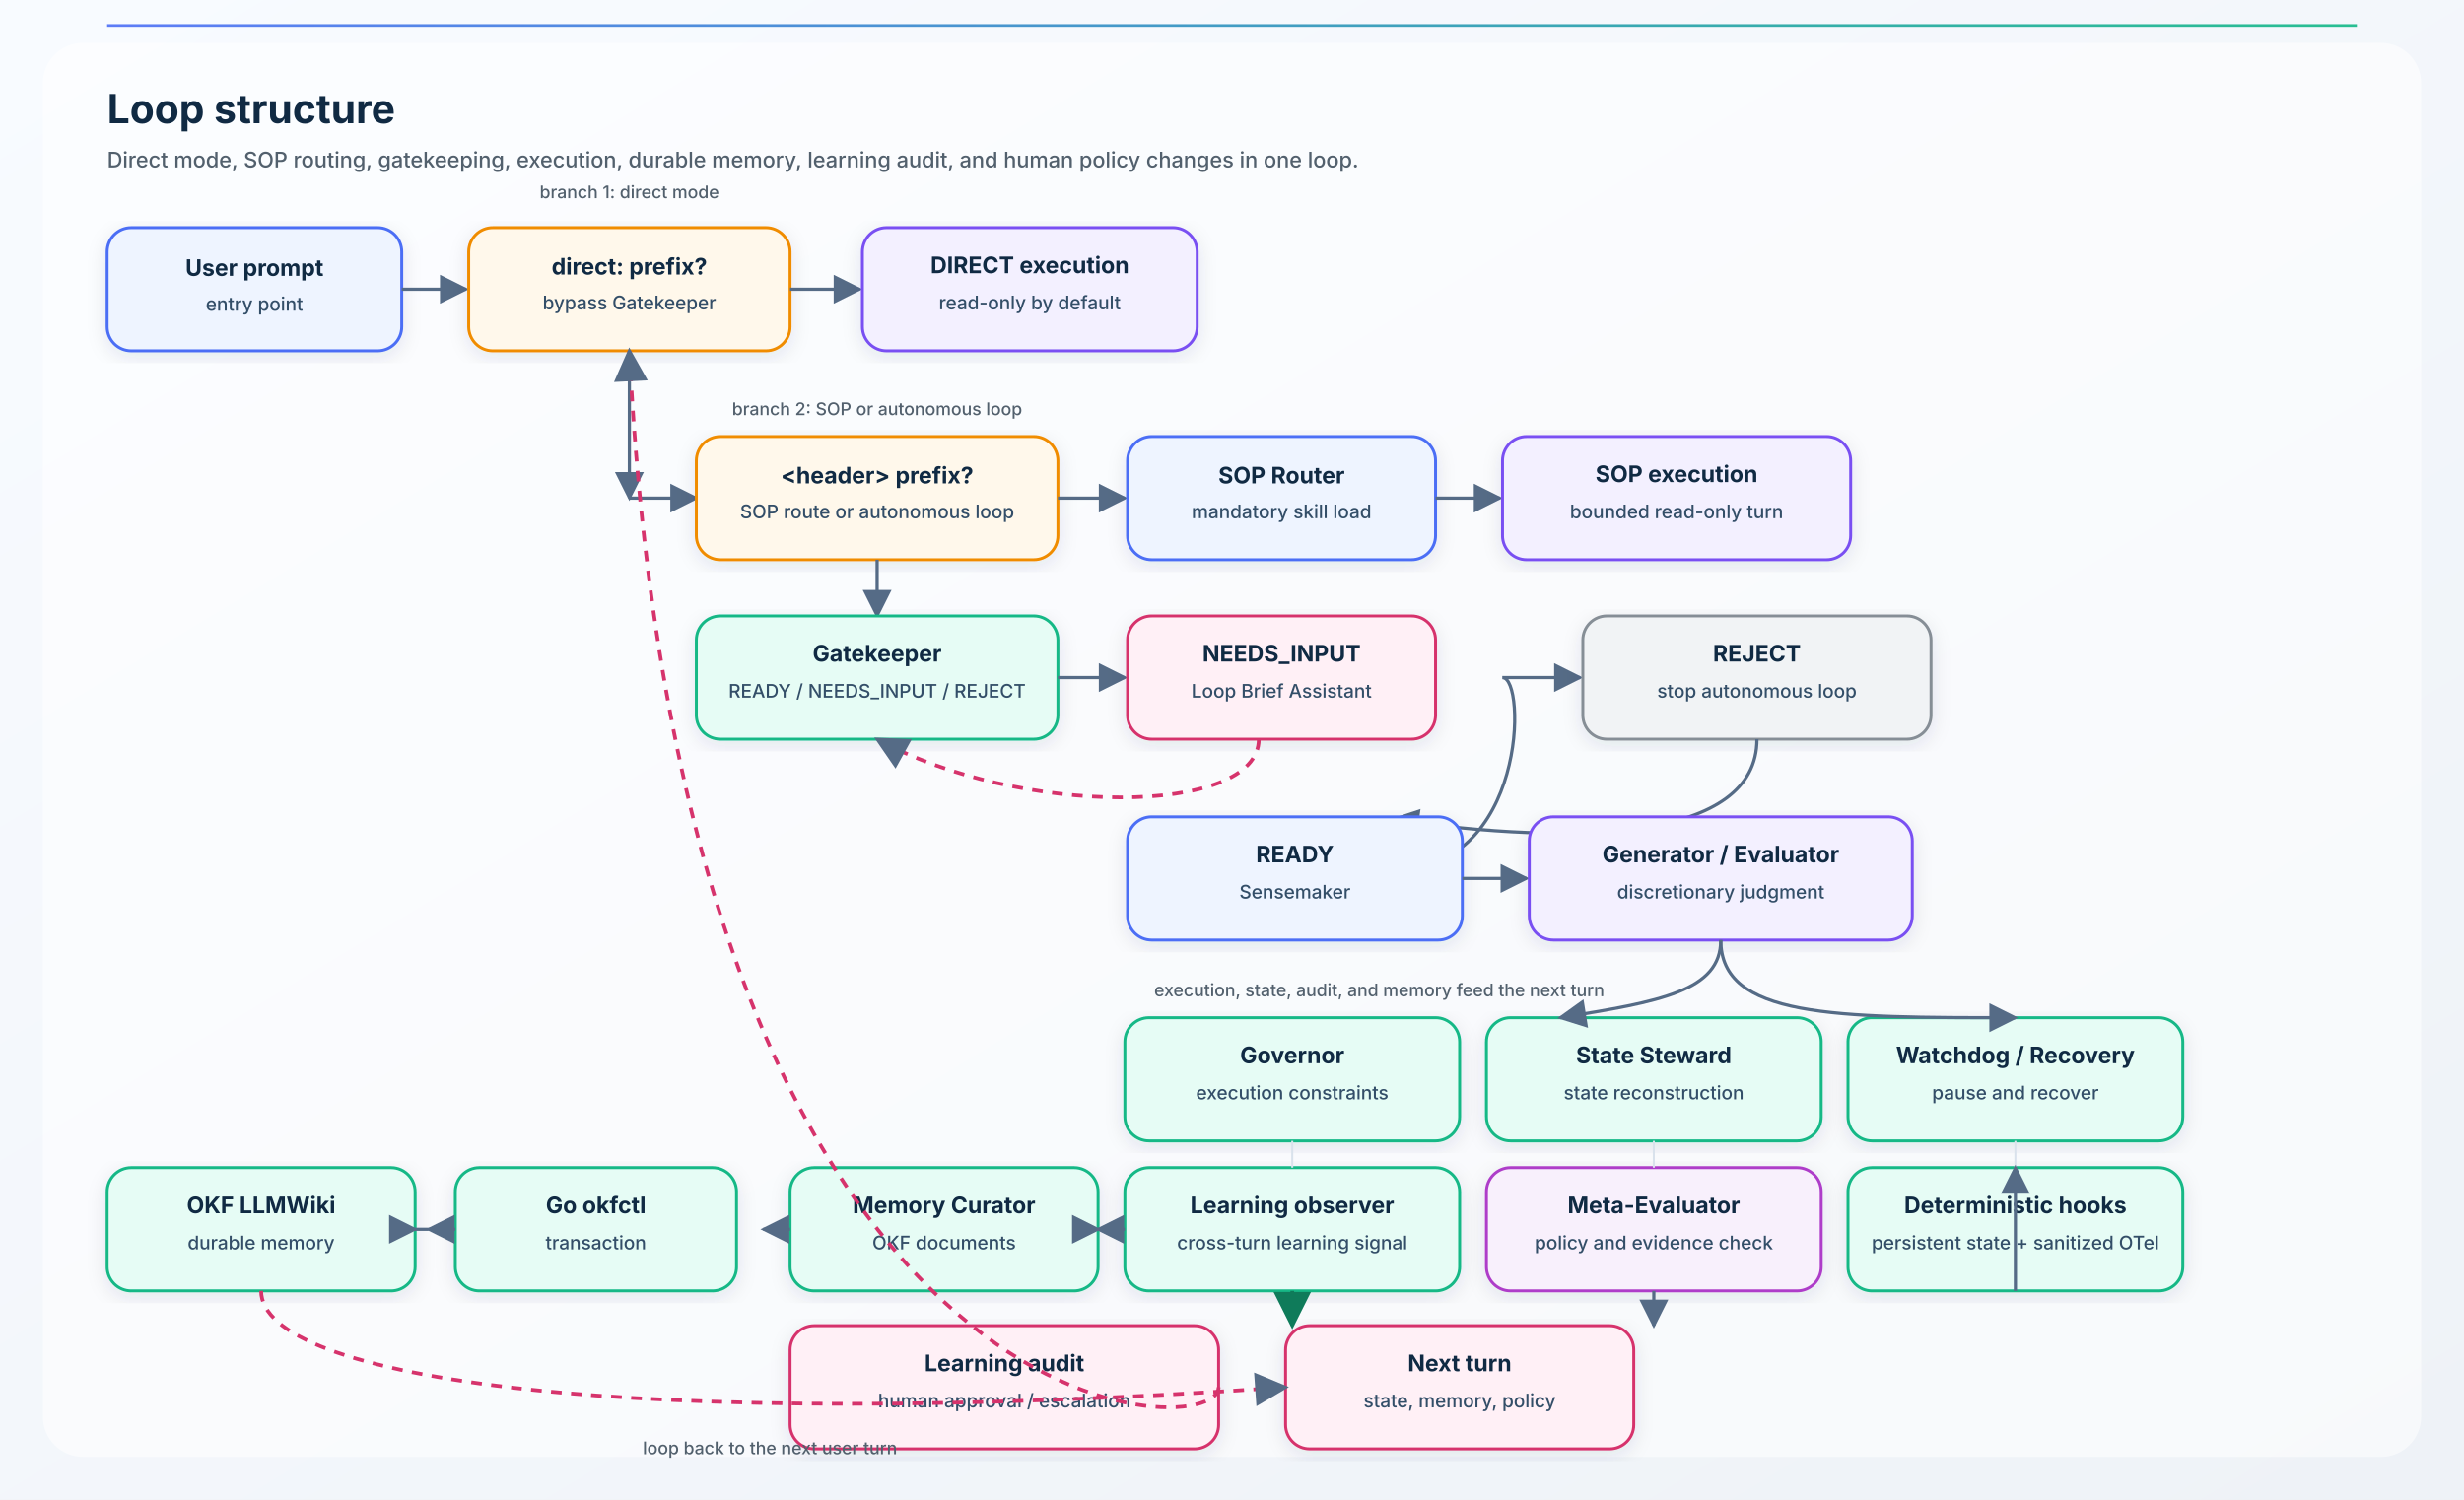
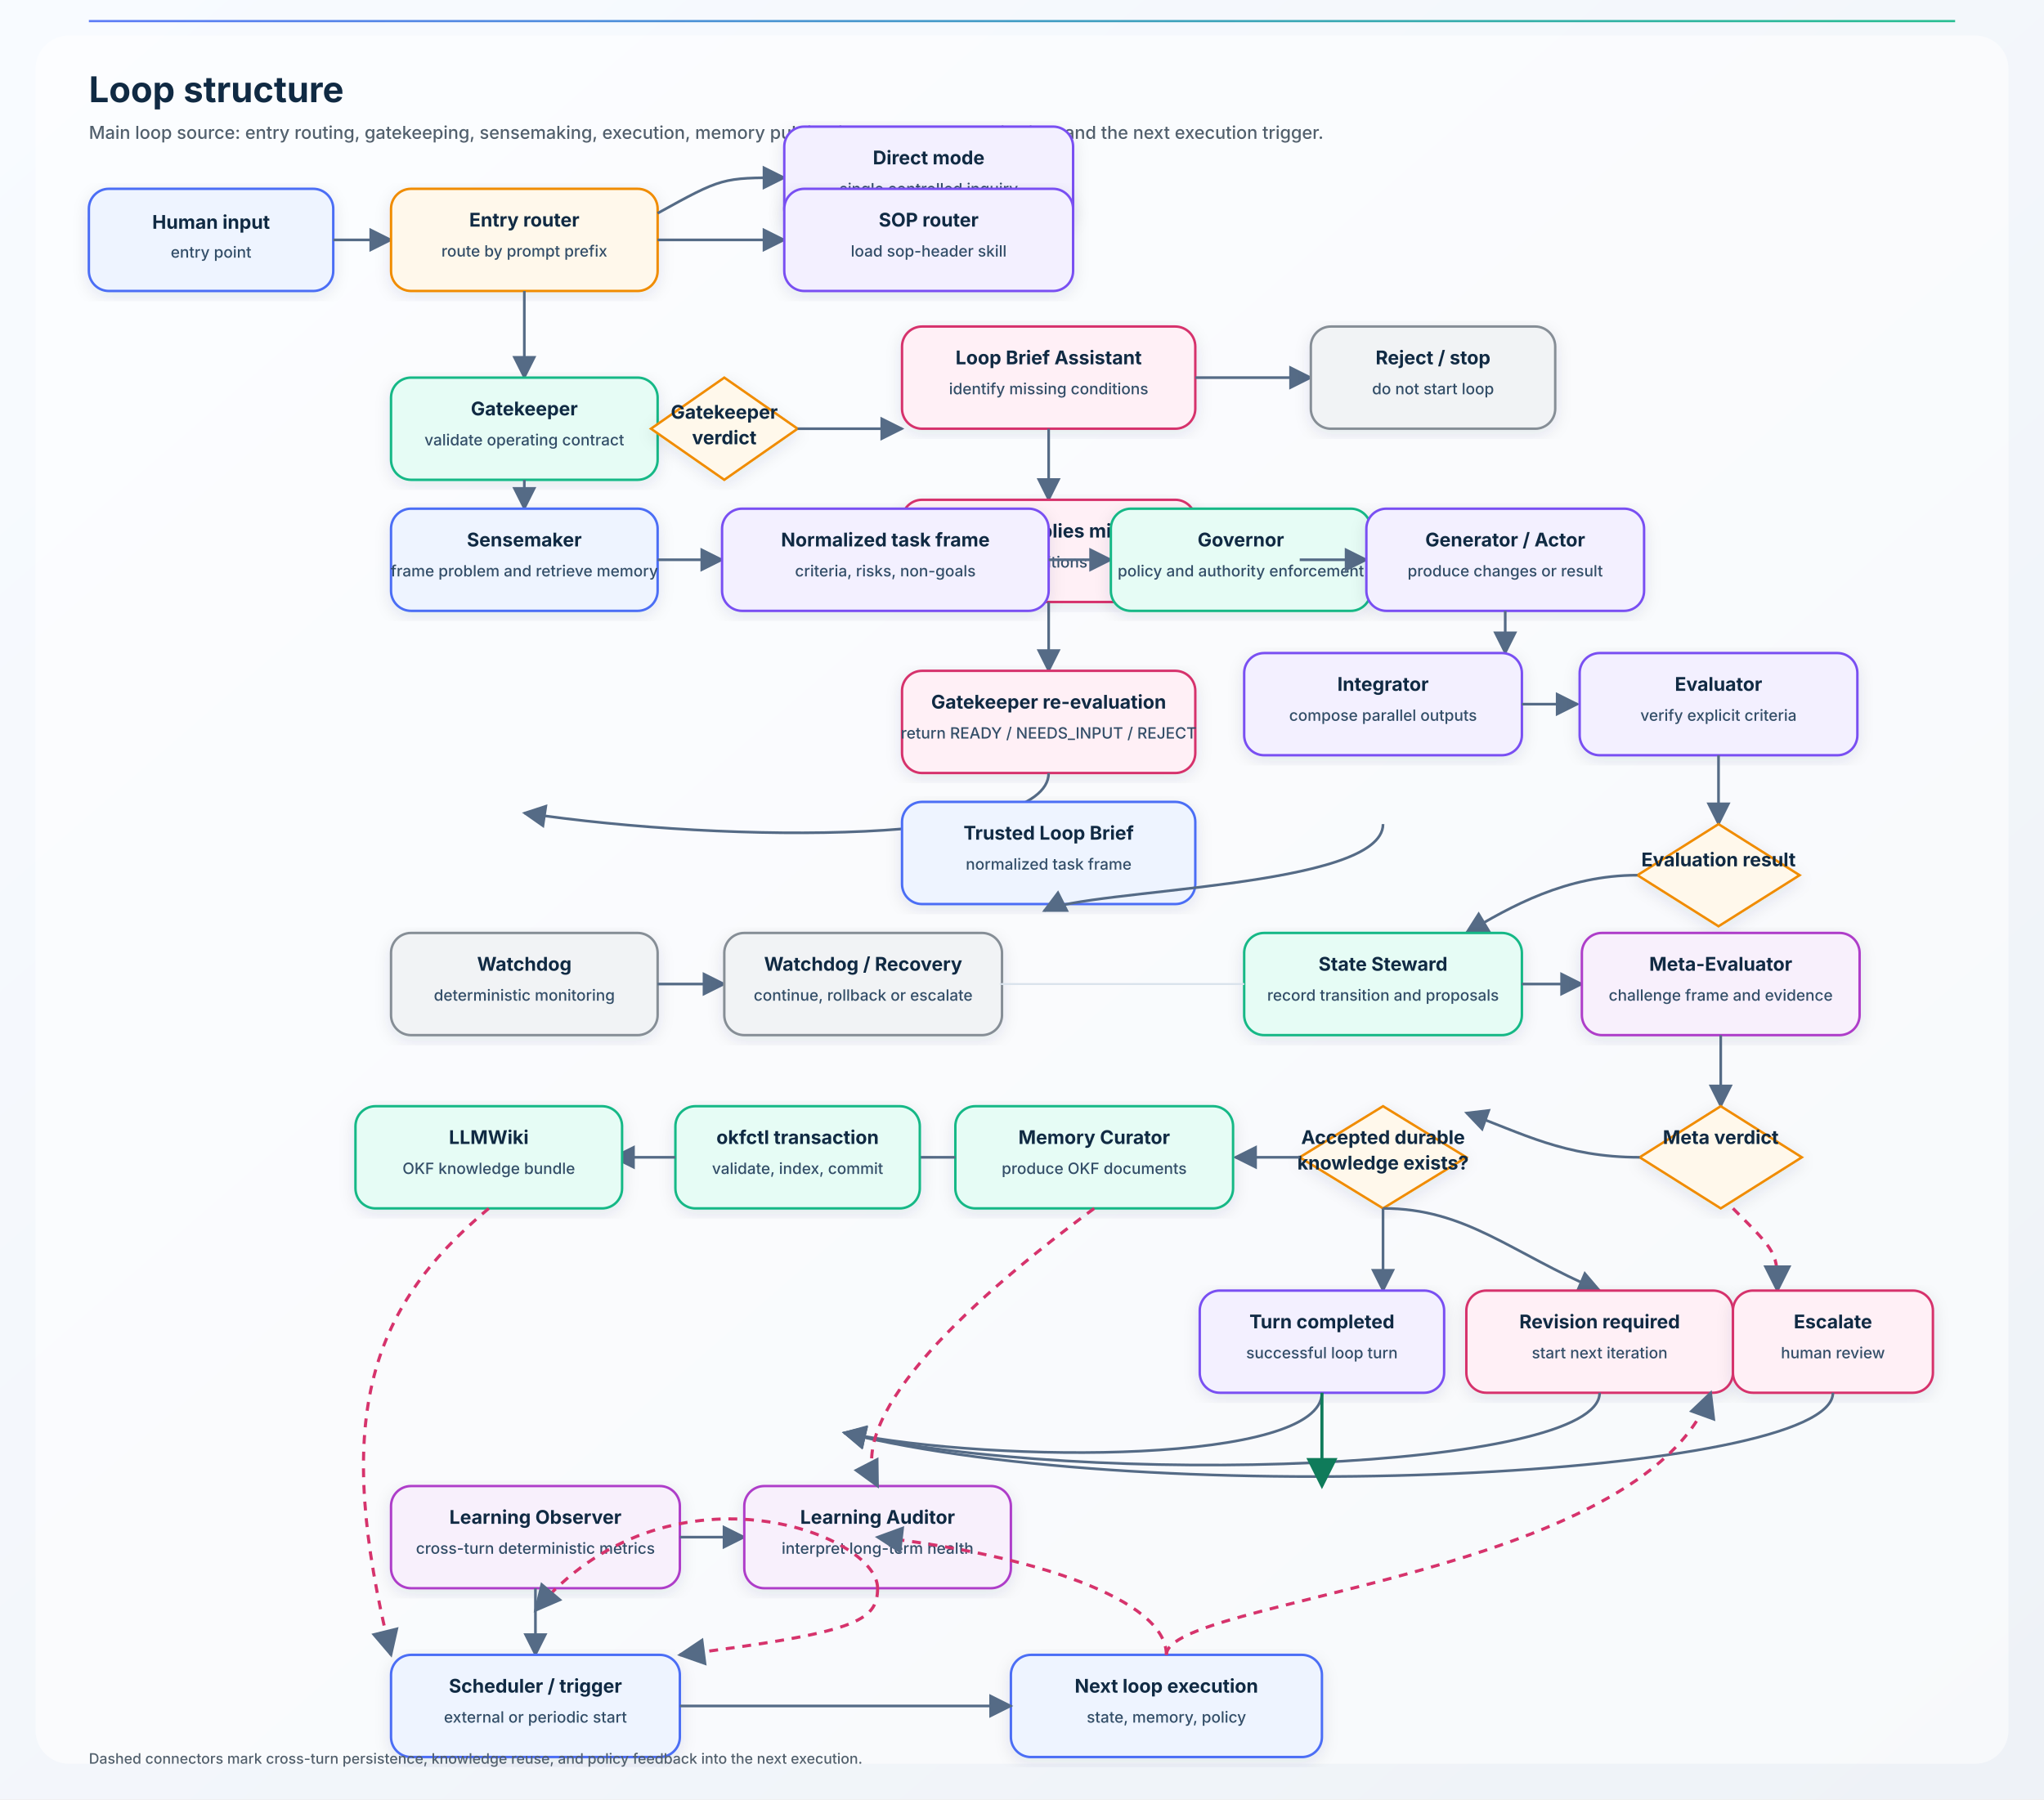
- <svg xmlns="http://www.w3.org/2000/svg" viewBox="0 0 1840 1120" width="1840" height="1120" role="img" aria-labelledby="title desc">
+ <svg xmlns="http://www.w3.org/2000/svg" viewBox="0 0 1840 1620" width="1840" height="1620" role="img" aria-labelledby="title desc">
  <defs>
    <linearGradient id="bg" x1="0" y1="0" x2="1" y2="1">
      <stop offset="0%" stop-color="#f8fbff" />
      <stop offset="100%" stop-color="#eef2f7" />
    </linearGradient>
    <linearGradient id="accent" x1="0" y1="0" x2="1" y2="0">
      <stop offset="0%" stop-color="#4c6ef5" />
      <stop offset="100%" stop-color="#12b886" />
    </linearGradient>
-     <marker id="arrow" viewBox="0 0 10 10" refX="9" refY="5" markerWidth="9" markerHeight="9" orient="auto-start-reverse">
+     <marker id="arrow" viewBox="0 0 10 10" refX="9" refY="5" markerWidth="9" markerHeight="9" orient="auto">
      <path d="M 0 0 L 10 5 L 0 10 z" fill="#556b86" />
    </marker>
-     <marker id="arrow-accent" viewBox="0 0 10 10" refX="9" refY="5" markerWidth="10" markerHeight="10" orient="auto-start-reverse">
+     <marker id="arrow-accent" viewBox="0 0 10 10" refX="9" refY="5" markerWidth="10" markerHeight="10" orient="auto">
      <path d="M 0 0 L 10 5 L 0 10 z" fill="#0f7b5a" />
    </marker>
    <filter id="shadow" x="-10%" y="-10%" width="120%" height="120%">
      <feDropShadow dx="0" dy="4" stdDeviation="7" flood-color="#16324f" flood-opacity="0.10" />
    </filter>
    <style>
-       .title { font: 700 30px/1.2 Inter, ui-sans-serif, system-ui, -apple-system, "Segoe UI", sans-serif; fill: #102a43; }
+       .title { font: 700 32px/1.2 Inter, ui-sans-serif, system-ui, -apple-system, "Segoe UI", sans-serif; fill: #102a43; }
      .subtitle { font: 500 16px/1.4 Inter, ui-sans-serif, system-ui, -apple-system, "Segoe UI", sans-serif; fill: #52606d; }
      .label { font: 700 17px/1.3 Inter, ui-sans-serif, system-ui, -apple-system, "Segoe UI", sans-serif; fill: #102a43; }
      .small { font: 500 14px/1.35 Inter, ui-sans-serif, system-ui, -apple-system, "Segoe UI", sans-serif; fill: #334e68; }
      .tiny { font: 500 13px/1.3 Inter, ui-sans-serif, system-ui, -apple-system, "Segoe UI", sans-serif; fill: #52606d; }
      .node { fill: #ffffff; stroke-width: 2.2; rx: 18; ry: 18; filter: url(#shadow); }
      .decision { fill: #fff8eb; stroke: #f08c00; }
      .entry { fill: #eef4ff; stroke: #4c6ef5; }
      .exec { fill: #f3f0ff; stroke: #7950f2; }
      .control { fill: #e6fcf5; stroke: #12b886; }
      .memory { fill: #e6fcf5; stroke: #12b886; }
      .audit { fill: #f8f0fc; stroke: #ae3ec9; }
      .human { fill: #fff0f6; stroke: #d6336c; }
      .stop { fill: #f1f3f5; stroke: #868e96; }
      .connector { stroke: #556b86; stroke-width: 2.4; fill: none; marker-end: url(#arrow); }
      .connector-accent { stroke: #0f7b5a; stroke-width: 2.8; fill: none; marker-end: url(#arrow-accent); }
      .connector-dashed { stroke: #d6336c; stroke-width: 2.8; stroke-dasharray: 8 7; fill: none; marker-end: url(#arrow); }
      .guide { stroke: #d9e2ec; stroke-width: 1.5; fill: none; }
    </style>
  </defs>
-   <rect x="0" y="0" width="1840" height="1120" fill="url(#bg)" />
-   <rect x="32" y="32" width="1776" height="1056" rx="30" ry="30" fill="#ffffff" opacity="0.55" />
+   <rect x="0" y="0" width="1840" height="1620" fill="url(#bg)" />
+   <rect x="32" y="32" width="1776" height="1556" rx="30" ry="30" fill="#ffffff" opacity="0.55" />
  <text x="80" y="92" class="title">Loop structure</text>
-   <text x="80" y="125" class="subtitle">Direct mode, SOP routing, gatekeeping, execution, durable memory, learning audit, and human policy changes in one loop.</text>
+   <text x="80" y="125" class="subtitle">Main loop source: entry routing, gatekeeping, sensemaking, execution, memory publication, watchdog monitoring, and the next execution trigger.</text>
  <rect x="80" y="170" width="220" height="92" class="node entry" />
-   <text x="190" y="206" text-anchor="middle" class="label">User prompt</text>
+   <text x="190" y="206" text-anchor="middle" class="label">Human input</text>
  <text x="190" y="232" text-anchor="middle" class="small">entry point</text>
-   <path d="M 300 216 L 348 216" class="connector" />
-   <rect x="350" y="170" width="240" height="92" class="node decision" />
-   <text x="470" y="205" text-anchor="middle" class="label">direct: prefix?</text>
-   <text x="470" y="231" text-anchor="middle" class="small">bypass Gatekeeper</text>
-   <path d="M 590 216 L 642 216" class="connector" />
-   <rect x="644" y="170" width="250" height="92" class="node exec" />
-   <text x="769" y="204" text-anchor="middle" class="label">DIRECT execution</text>
-   <text x="769" y="231" text-anchor="middle" class="small">read-only by default</text>
-   <path d="M 470 262 C 470 324, 470 324, 470 372" class="connector" />
-   <path d="M 470 372 L 520 372" class="connector" />
-   <rect x="520" y="326" width="270" height="92" class="node decision" />
-   <text x="655" y="361" text-anchor="middle" class="label">&lt;header&gt; prefix?</text>
-   <text x="655" y="387" text-anchor="middle" class="small">SOP route or autonomous loop</text>
-   <path d="M 790 372 L 840 372" class="connector" />
-   <rect x="842" y="326" width="230" height="92" class="node entry" />
-   <text x="957" y="361" text-anchor="middle" class="label">SOP Router</text>
-   <text x="957" y="387" text-anchor="middle" class="small">mandatory skill load</text>
-   <path d="M 1072 372 L 1120 372" class="connector" />
-   <rect x="1122" y="326" width="260" height="92" class="node exec" />
-   <text x="1252" y="360" text-anchor="middle" class="label">SOP execution</text>
-   <text x="1252" y="387" text-anchor="middle" class="small">bounded read-only turn</text>
-   <path d="M 655 418 L 655 460" class="connector" />
-   <rect x="520" y="460" width="270" height="92" class="node control" />
-   <text x="655" y="494" text-anchor="middle" class="label">Gatekeeper</text>
-   <text x="655" y="521" text-anchor="middle" class="small">READY / NEEDS_INPUT / REJECT</text>
-   <path d="M 790 506 L 840 506" class="connector" />
-   <rect x="842" y="460" width="230" height="92" class="node human" />
-   <text x="957" y="494" text-anchor="middle" class="label">NEEDS_INPUT</text>
-   <text x="957" y="521" text-anchor="middle" class="small">Loop Brief Assistant</text>
-   <path d="M 940 552 C 940 610, 760 610, 655 552" class="connector-dashed" />
-   <path d="M 1122 506 L 1180 506" class="connector" />
-   <rect x="1182" y="460" width="260" height="92" class="node stop" />
-   <text x="1312" y="494" text-anchor="middle" class="label">REJECT</text>
-   <text x="1312" y="521" text-anchor="middle" class="small">stop autonomous loop</text>
-   <path d="M 1312 552 C 1312 628, 1178 632, 1040 612" class="connector" />
-   <path d="M 1122 506 C 1140 506, 1140 650, 1040 650" class="connector" />
-   <rect x="842" y="610" width="250" height="92" class="node entry" />
-   <text x="967" y="644" text-anchor="middle" class="label">READY</text>
-   <text x="967" y="671" text-anchor="middle" class="small">Sensemaker</text>
-   <path d="M 1092 656 L 1140 656" class="connector" />
-   <rect x="1142" y="610" width="286" height="92" class="node exec" />
-   <text x="1285" y="644" text-anchor="middle" class="label">Generator / Evaluator</text>
-   <text x="1285" y="671" text-anchor="middle" class="small">discretionary judgment</text>
-   <rect x="840" y="760" width="250" height="92" class="node control" />
-   <text x="965" y="794" text-anchor="middle" class="label">Governor</text>
-   <text x="965" y="821" text-anchor="middle" class="small">execution constraints</text>
-   <rect x="1110" y="760" width="250" height="92" class="node control" />
-   <text x="1235" y="794" text-anchor="middle" class="label">State Steward</text>
-   <text x="1235" y="821" text-anchor="middle" class="small">state reconstruction</text>
-   <rect x="1380" y="760" width="250" height="92" class="node control" />
-   <text x="1505" y="794" text-anchor="middle" class="label">Watchdog / Recovery</text>
-   <text x="1505" y="821" text-anchor="middle" class="small">pause and recover</text>
-   <rect x="1110" y="872" width="250" height="92" class="node audit" />
-   <text x="1235" y="906" text-anchor="middle" class="label">Meta-Evaluator</text>
-   <text x="1235" y="933" text-anchor="middle" class="small">policy and evidence check</text>
-   <rect x="1380" y="872" width="250" height="92" class="node memory" />
-   <text x="1505" y="906" text-anchor="middle" class="label">Deterministic hooks</text>
-   <text x="1505" y="933" text-anchor="middle" class="small">persistent state + sanitized OTel</text>
-   <rect x="840" y="872" width="250" height="92" class="node memory" />
-   <text x="965" y="906" text-anchor="middle" class="label">Learning observer</text>
-   <text x="965" y="933" text-anchor="middle" class="small">cross-turn learning signal</text>
-   <rect x="590" y="872" width="230" height="92" class="node memory" />
-   <text x="705" y="906" text-anchor="middle" class="label">Memory Curator</text>
-   <text x="705" y="933" text-anchor="middle" class="small">OKF documents</text>
-   <rect x="340" y="872" width="210" height="92" class="node memory" />
-   <text x="445" y="906" text-anchor="middle" class="label">Go okfctl</text>
-   <text x="445" y="933" text-anchor="middle" class="small">transaction</text>
-   <rect x="80" y="872" width="230" height="92" class="node memory" />
-   <text x="195" y="906" text-anchor="middle" class="label">OKF LLMWiki</text>
-   <text x="195" y="933" text-anchor="middle" class="small">durable memory</text>
-   <rect x="590" y="990" width="320" height="92" class="node human" />
-   <text x="750" y="1024" text-anchor="middle" class="label">Learning audit</text>
-   <text x="750" y="1051" text-anchor="middle" class="small">human approval / escalation</text>
-   <rect x="960" y="990" width="260" height="92" class="node human" />
-   <text x="1090" y="1024" text-anchor="middle" class="label">Next turn</text>
-   <text x="1090" y="1051" text-anchor="middle" class="small">state, memory, policy</text>
-   <path d="M 1285 702 C 1285 740, 1240 748, 1165 760" class="connector" />
-   <path d="M 1285 702 C 1285 760, 1370 760, 1505 760" class="connector" />
-   <path d="M 1235 852 C 1235 872, 1235 872, 1235 872" class="guide" />
-   <path d="M 965 852 C 965 872, 965 872, 965 872" class="guide" />
-   <path d="M 1505 852 C 1505 872, 1505 872, 1505 872" class="guide" />
-   <path d="M 965 964 L 965 990" class="connector-accent" />
-   <path d="M 1235 964 L 1235 990" class="connector" />
-   <path d="M 1505 964 L 1505 872" class="connector" />
-   <path d="M 840 918 L 820 918" class="connector" />
-   <path d="M 590 918 L 570 918" class="connector" />
-   <path d="M 340 918 L 320 918" class="connector" />
-   <path d="M 820 918 L 820 918" class="connector" />
-   <path d="M 320 918 C 300 918, 280 918, 310 918" class="connector" />
-   <path d="M 195 964 C 195 1030, 470 1070, 960 1036" class="connector-dashed" />
-   <path d="M 910 1036 C 910 1080, 510 1080, 470 262" class="connector-dashed" />
-   <text x="480" y="1086" class="tiny">loop back to the next user turn</text>
-   <path d="M 470 262 C 470 262, 470 262, 470 262" class="guide" />
-   <text x="470" y="148" text-anchor="middle" class="tiny">branch 1: direct mode</text>
-   <text x="655" y="310" text-anchor="middle" class="tiny">branch 2: SOP or autonomous loop</text>
-   <text x="1030" y="744" text-anchor="middle" class="tiny">execution, state, audit, and memory feed the next turn</text>
+   <path d="M 300 216 L 352 216" class="connector" />
+   <rect x="352" y="170" width="240" height="92" class="node decision" />
+   <text x="472" y="204" text-anchor="middle" class="label">Entry router</text>
+   <text x="472" y="231" text-anchor="middle" class="small">route by prompt prefix</text>
+   <path d="M 592 192 C 650 160, 650 160, 706 160" class="connector" />
+   <rect x="706" y="114" width="260" height="92" class="node exec" />
+   <text x="836" y="148" text-anchor="middle" class="label">Direct mode</text>
+   <text x="836" y="175" text-anchor="middle" class="small">single controlled inquiry</text>
+   <path d="M 592 216 L 706 216" class="connector" />
+   <rect x="706" y="170" width="260" height="92" class="node exec" />
+   <text x="836" y="204" text-anchor="middle" class="label">SOP router</text>
+   <text x="836" y="231" text-anchor="middle" class="small">load sop-header skill</text>
+   <path d="M 472 262 C 472 312, 472 312, 472 340" class="connector" />
+   <rect x="352" y="340" width="240" height="92" class="node control" />
+   <text x="472" y="374" text-anchor="middle" class="label">Gatekeeper</text>
+   <text x="472" y="401" text-anchor="middle" class="small">validate operating contract</text>
+   <path d="M 592 386 L 652 386" class="connector" />
+   <polygon points="652,340 718,386 652,432 586,386" class="node decision" />
+   <text x="652" y="377" text-anchor="middle" class="label">Gatekeeper</text>
+   <text x="652" y="400" text-anchor="middle" class="label">verdict</text>
+   <path d="M 718 386 L 812 386" class="connector" />
+   <rect x="812" y="294" width="264" height="92" class="node human" />
+   <text x="944" y="328" text-anchor="middle" class="label">Loop Brief Assistant</text>
+   <text x="944" y="355" text-anchor="middle" class="small">identify missing conditions</text>
+   <path d="M 944 386 L 944 450" class="connector" />
+   <rect x="812" y="450" width="264" height="92" class="node human" />
+   <text x="944" y="484" text-anchor="middle" class="label">Human supplies missing</text>
+   <text x="944" y="511" text-anchor="middle" class="small">conditions</text>
+   <path d="M 944 542 L 944 604" class="connector" />
+   <rect x="812" y="604" width="264" height="92" class="node human" />
+   <text x="944" y="638" text-anchor="middle" class="label">Gatekeeper re-evaluation</text>
+   <text x="944" y="665" text-anchor="middle" class="small">return READY / NEEDS_INPUT / REJECT</text>
+   <path d="M 1076 340 C 1150 340, 1150 340, 1180 340" class="connector" />
+   <rect x="1180" y="294" width="220" height="92" class="node stop" />
+   <text x="1290" y="328" text-anchor="middle" class="label">Reject / stop</text>
+   <text x="1290" y="355" text-anchor="middle" class="small">do not start loop</text>
+   <path d="M 944 696 C 944 760, 660 760, 472 732" class="connector" />
+   <rect x="812" y="722" width="264" height="92" class="node entry" />
+   <text x="944" y="756" text-anchor="middle" class="label">Trusted Loop Brief</text>
+   <text x="944" y="783" text-anchor="middle" class="small">normalized task frame</text>
+   <path d="M 472 432 L 472 458" class="connector" />
+   <rect x="352" y="458" width="240" height="92" class="node entry" />
+   <text x="472" y="492" text-anchor="middle" class="label">Sensemaker</text>
+   <text x="472" y="519" text-anchor="middle" class="small">frame problem and retrieve memory</text>
+   <path d="M 592 504 L 650 504" class="connector" />
+   <rect x="650" y="458" width="294" height="92" class="node exec" />
+   <text x="797" y="492" text-anchor="middle" class="label">Normalized task frame</text>
+   <text x="797" y="519" text-anchor="middle" class="small">criteria, risks, non-goals</text>
+   <path d="M 944 504 L 1000 504" class="connector" />
+   <rect x="1000" y="458" width="234" height="92" class="node control" />
+   <text x="1117" y="492" text-anchor="middle" class="label">Governor</text>
+   <text x="1117" y="519" text-anchor="middle" class="small">policy and authority enforcement</text>
+   <path d="M 1170 504 L 1230 504" class="connector" />
+   <rect x="1230" y="458" width="250" height="92" class="node exec" />
+   <text x="1355" y="492" text-anchor="middle" class="label">Generator / Actor</text>
+   <text x="1355" y="519" text-anchor="middle" class="small">produce changes or result</text>
+   <path d="M 1355 550 L 1355 588" class="connector" />
+   <rect x="1120" y="588" width="250" height="92" class="node exec" />
+   <text x="1245" y="622" text-anchor="middle" class="label">Integrator</text>
+   <text x="1245" y="649" text-anchor="middle" class="small">compose parallel outputs</text>
+   <path d="M 1370 634 L 1420 634" class="connector" />
+   <rect x="1422" y="588" width="250" height="92" class="node exec" />
+   <text x="1547" y="622" text-anchor="middle" class="label">Evaluator</text>
+   <text x="1547" y="649" text-anchor="middle" class="small">verify explicit criteria</text>
+   <path d="M 1547 680 L 1547 742" class="connector" />
+   <polygon points="1547,742 1620,788 1547,834 1474,788" class="node decision" />
+   <text x="1547" y="780" text-anchor="middle" class="label">Evaluation result</text>
+   <path d="M 1474 788 C 1410 788, 1360 816, 1320 840" class="connector" />
+   <rect x="1120" y="840" width="250" height="92" class="node control" />
+   <text x="1245" y="874" text-anchor="middle" class="label">State Steward</text>
+   <text x="1245" y="901" text-anchor="middle" class="small">record transition and proposals</text>
+   <path d="M 1370 886 L 1424 886" class="connector" />
+   <rect x="1424" y="840" width="250" height="92" class="node audit" />
+   <text x="1549" y="874" text-anchor="middle" class="label">Meta-Evaluator</text>
+   <text x="1549" y="901" text-anchor="middle" class="small">challenge frame and evidence</text>
+   <path d="M 1549 932 L 1549 996" class="connector" />
+   <polygon points="1549,996 1622,1042 1549,1088 1476,1042" class="node decision" />
+   <text x="1549" y="1030" text-anchor="middle" class="label">Meta verdict</text>
+   <path d="M 1476 1042 C 1408 1042, 1370 1020, 1320 1002" class="connector" />
+   <polygon points="1245,996 1320,1042 1245,1088 1170,1042" class="node decision" />
+   <text x="1245" y="1030" text-anchor="middle" class="label">Accepted durable</text>
+   <text x="1245" y="1053" text-anchor="middle" class="label">knowledge exists?</text>
+   <path d="M 1170 1042 L 1112 1042" class="connector" />
+   <rect x="860" y="996" width="250" height="92" class="node memory" />
+   <text x="985" y="1030" text-anchor="middle" class="label">Memory Curator</text>
+   <text x="985" y="1057" text-anchor="middle" class="small">produce OKF documents</text>
+   <path d="M 860 1042 L 808 1042" class="connector" />
+   <rect x="608" y="996" width="220" height="92" class="node memory" />
+   <text x="718" y="1030" text-anchor="middle" class="label">okfctl transaction</text>
+   <text x="718" y="1057" text-anchor="middle" class="small">validate, index, commit</text>
+   <path d="M 608 1042 L 552 1042" class="connector" />
+   <rect x="320" y="996" width="240" height="92" class="node memory" />
+   <text x="440" y="1030" text-anchor="middle" class="label">LLMWiki</text>
+   <text x="440" y="1057" text-anchor="middle" class="small">OKF knowledge bundle</text>
+   <path d="M 1245 1088 L 1245 1162" class="connector" />
+   <rect x="1080" y="1162" width="220" height="92" class="node exec" />
+   <text x="1190" y="1196" text-anchor="middle" class="label">Turn completed</text>
+   <text x="1190" y="1223" text-anchor="middle" class="small">successful loop turn</text>
+   <path d="M 1245 1088 C 1320 1088, 1360 1128, 1440 1162" class="connector" />
+   <rect x="1320" y="1162" width="240" height="92" class="node human" />
+   <text x="1440" y="1196" text-anchor="middle" class="label">Revision required</text>
+   <text x="1440" y="1223" text-anchor="middle" class="small">start next iteration</text>
+   <path d="M 1560 1088 C 1600 1128, 1600 1128, 1600 1162" class="connector-dashed" />
+   <rect x="1560" y="1162" width="180" height="92" class="node human" />
+   <text x="1650" y="1196" text-anchor="middle" class="label">Escalate</text>
+   <text x="1650" y="1223" text-anchor="middle" class="small">human review</text>
+   <path d="M 1190 1254 C 1190 1318, 900 1318, 760 1290" class="connector" />
+   <path d="M 1440 1254 C 1440 1324, 980 1340, 760 1290" class="connector" />
+   <path d="M 1650 1254 C 1650 1330, 1040 1360, 760 1290" class="connector" />
+   <path d="M 1245 742 C 1245 800, 980 800, 940 820" class="connector" />
+   <rect x="352" y="840" width="240" height="92" class="node stop" />
+   <text x="472" y="874" text-anchor="middle" class="label">Watchdog</text>
+   <text x="472" y="901" text-anchor="middle" class="small">deterministic monitoring</text>
+   <path d="M 592 886 L 652 886" class="connector" />
+   <rect x="652" y="840" width="250" height="92" class="node stop" />
+   <text x="777" y="874" text-anchor="middle" class="label">Watchdog / Recovery</text>
+   <text x="777" y="901" text-anchor="middle" class="small">continue, rollback or escalate</text>
+   <path d="M 900 886 C 980 886, 1040 886, 1120 886" class="guide" />
+   <path d="M 902 886 L 1120 886" class="guide" />
+   <path d="M 1190 1254 L 1190 1338" class="connector-accent" />
+   <rect x="352" y="1338" width="260" height="92" class="node audit" />
+   <text x="482" y="1372" text-anchor="middle" class="label">Learning Observer</text>
+   <text x="482" y="1399" text-anchor="middle" class="small">cross-turn deterministic metrics</text>
+   <path d="M 612 1384 L 670 1384" class="connector" />
+   <rect x="670" y="1338" width="240" height="92" class="node audit" />
+   <text x="790" y="1372" text-anchor="middle" class="label">Learning Auditor</text>
+   <text x="790" y="1399" text-anchor="middle" class="small">interpret long-term health</text>
+   <path d="M 482 1430 L 482 1490" class="connector" />
+   <rect x="352" y="1490" width="260" height="92" class="node entry" />
+   <text x="482" y="1524" text-anchor="middle" class="label">Scheduler / trigger</text>
+   <text x="482" y="1551" text-anchor="middle" class="small">external or periodic start</text>
+   <rect x="910" y="1490" width="280" height="92" class="node entry" />
+   <text x="1050" y="1524" text-anchor="middle" class="label">Next loop execution</text>
+   <text x="1050" y="1551" text-anchor="middle" class="small">state, memory, policy</text>
+   <path d="M 612 1536 C 720 1536, 820 1536, 910 1536" class="connector" />
+   <path d="M 1050 1490 C 1050 1440, 930 1400, 790 1384" class="connector-dashed" />
+   <path d="M 790 1430 C 790 1380, 600 1310, 482 1450" class="connector-dashed" />
+   <path d="M 1050 1490 C 1050 1440, 1480 1420, 1540 1254" class="connector-dashed" />
+   <path d="M 440 1088 C 330 1180, 300 1280, 352 1490" class="connector-dashed" />
+   <path d="M 985 1088 C 860 1180, 760 1280, 790 1338" class="connector-dashed" />
+   <path d="M 790 1430 C 790 1460, 770 1470, 612 1490" class="connector-dashed" />
+   <text x="80" y="1588" class="tiny">Dashed connectors mark cross-turn persistence, knowledge reuse, and policy feedback into the next execution.</text>
  <rect x="80" y="18" width="1680" height="2" fill="url(#accent)" opacity="0.9" />
</svg>
